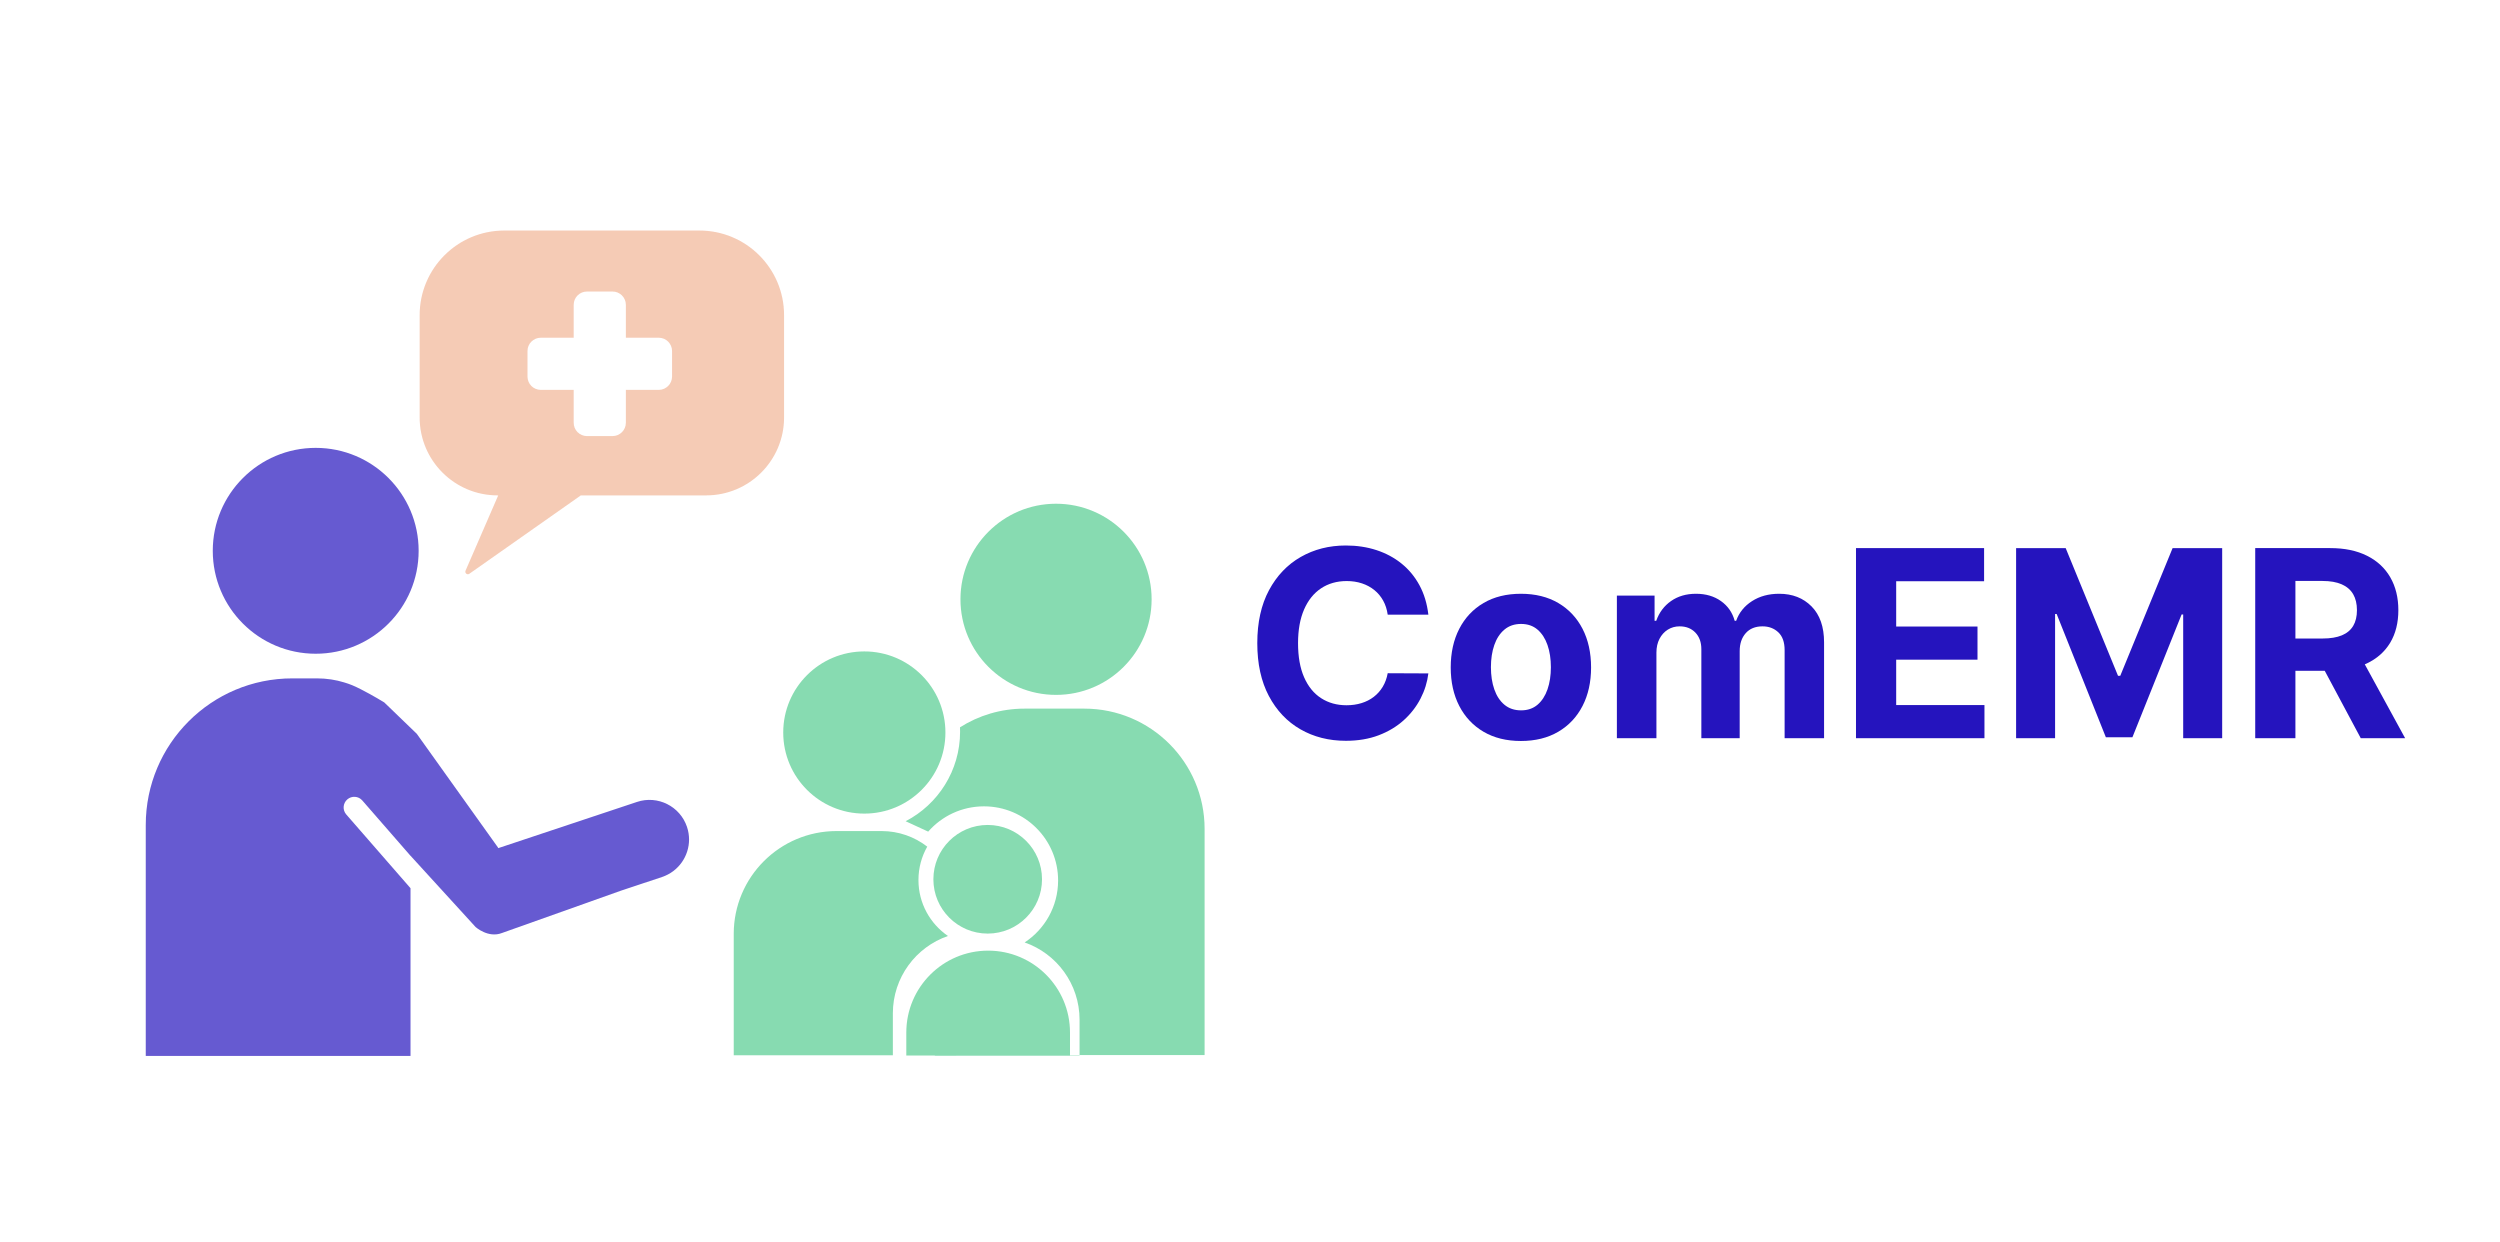
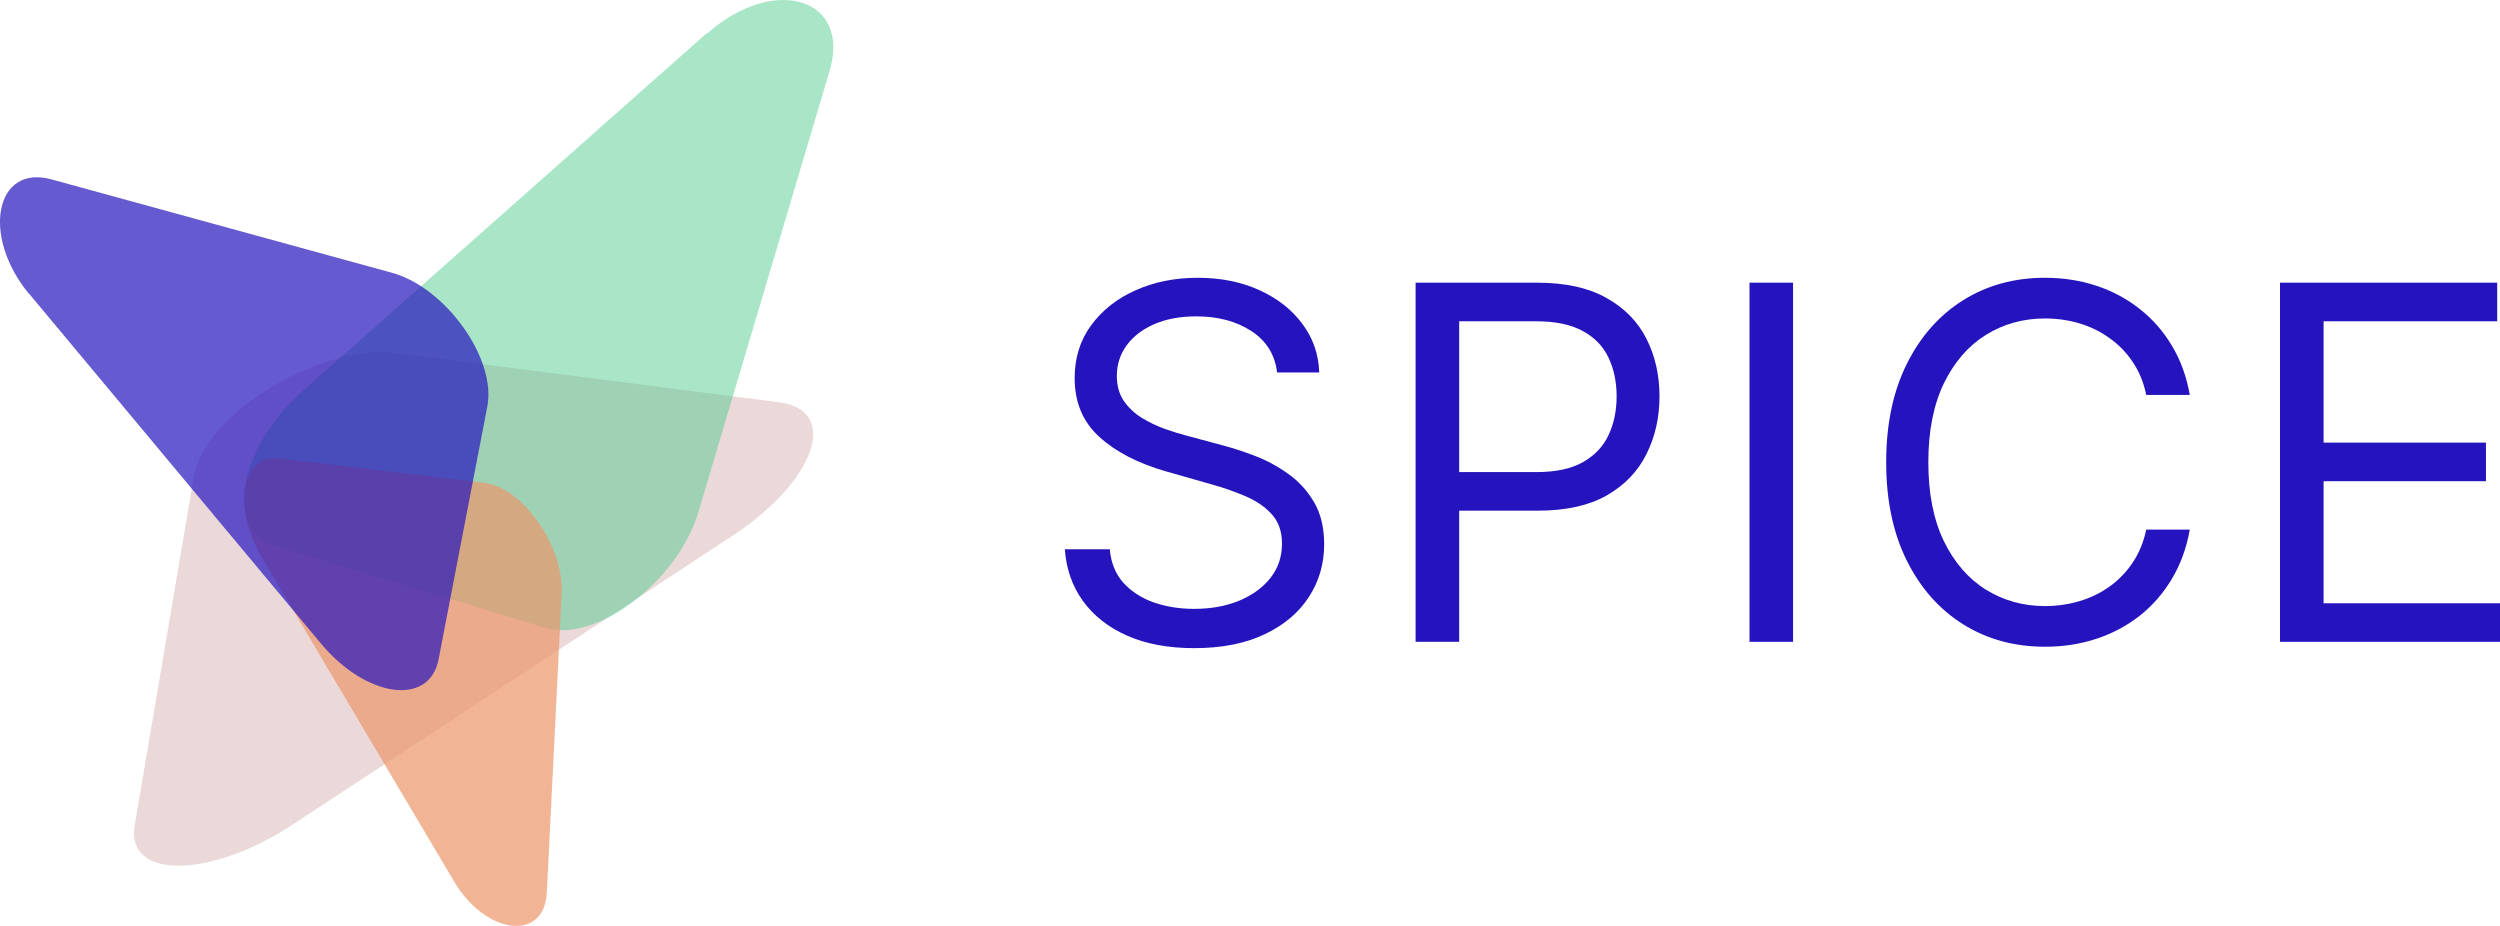
- <svg xmlns="http://www.w3.org/2000/svg" id="Layer_1" version="1.1" viewBox="0 0 821.507 408.078">
-   <g>
-     <path d="M469.362,201.977h-13.359c-.244-1.728-.742-3.269-1.495-4.621-.752-1.352-1.718-2.506-2.897-3.462-1.18-.955-2.537-1.688-4.071-2.196-1.536-.508-3.198-.762-4.987-.762-3.233,0-6.05.798-8.449,2.394-2.399,1.597-4.261,3.915-5.582,6.955-1.322,3.04-1.982,6.726-1.982,11.057,0,4.453.666,8.195,1.998,11.225,1.331,3.03,3.197,5.318,5.597,6.863,2.399,1.546,5.175,2.318,8.327,2.318,1.77,0,3.411-.233,4.926-.702,1.515-.467,2.862-1.153,4.042-2.059,1.179-.904,2.16-2.008,2.943-3.31.782-1.301,1.327-2.785,1.632-4.453l13.359.061c-.346,2.867-1.204,5.628-2.577,8.281-1.372,2.654-3.213,5.023-5.521,7.107-2.309,2.085-5.054,3.731-8.235,4.941-3.183,1.21-6.777,1.814-10.783,1.814-5.571,0-10.549-1.261-14.931-3.782-4.382-2.521-7.839-6.171-10.37-10.95-2.532-4.778-3.798-10.563-3.798-17.355s1.281-12.607,3.844-17.386c2.562-4.778,6.039-8.424,10.432-10.936,4.392-2.511,9.333-3.767,14.823-3.767,3.62,0,6.98.509,10.081,1.525s5.852,2.496,8.251,4.438c2.399,1.942,4.356,4.316,5.872,7.122,1.515,2.807,2.485,6.02,2.912,9.639Z" fill="#2514be" />
-     <path d="M499.773,243.49c-4.738,0-8.83-1.012-12.277-3.035-3.446-2.023-6.105-4.85-7.976-8.479-1.871-3.63-2.807-7.844-2.807-12.644,0-4.839.936-9.074,2.807-12.703,1.87-3.63,4.529-6.456,7.976-8.48,3.447-2.022,7.539-3.034,12.277-3.034s8.83,1.012,12.277,3.034c3.446,2.024,6.105,4.851,7.977,8.48,1.87,3.629,2.806,7.864,2.806,12.703,0,4.8-.936,9.014-2.806,12.644-1.871,3.63-4.53,6.456-7.977,8.479-3.447,2.023-7.539,3.035-12.277,3.035ZM499.834,233.425c2.155,0,3.954-.615,5.398-1.846,1.443-1.23,2.536-2.913,3.279-5.048.742-2.136,1.113-4.565,1.113-7.29s-.371-5.155-1.113-7.29c-.743-2.136-1.836-3.823-3.279-5.063-1.444-1.24-3.243-1.86-5.398-1.86-2.177,0-4.001.62-5.476,1.86s-2.583,2.928-3.324,5.063c-.743,2.135-1.113,4.565-1.113,7.29s.37,5.154,1.113,7.29c.741,2.135,1.85,3.817,3.324,5.048s3.299,1.846,5.476,1.846Z" fill="#2514be" />
-     <path d="M531.312,242.575v-46.852h12.384v8.267h.549c.976-2.745,2.603-4.911,4.88-6.497s5.003-2.379,8.175-2.379c3.213,0,5.948.798,8.205,2.395,2.257,1.596,3.762,3.757,4.515,6.481h.487c.956-2.685,2.689-4.835,5.201-6.451,2.511-1.617,5.485-2.425,8.922-2.425,4.371,0,7.925,1.388,10.66,4.163,2.734,2.775,4.103,6.706,4.103,11.789v31.509h-12.963v-28.946c0-2.603-.692-4.555-2.074-5.856-1.384-1.302-3.111-1.952-5.186-1.952-2.359,0-4.199.747-5.521,2.242-1.322,1.494-1.983,3.462-1.983,5.901v28.611h-12.597v-29.221c0-2.298-.656-4.128-1.968-5.491-1.312-1.361-3.035-2.043-5.17-2.043-1.444,0-2.74.361-3.889,1.083-1.149.722-2.06,1.729-2.73,3.02s-1.007,2.801-1.007,4.529v28.123h-12.993Z" fill="#2514be" />
-     <path d="M609.884,242.575v-62.468h42.093v10.889h-28.886v14.885h26.72v10.89h-26.72v14.915h29.007v10.89h-42.214Z" fill="#2514be" />
-     <path d="M662.499,180.108h16.288l17.203,41.971h.731l17.203-41.971h16.288v62.468h-12.811v-40.659h-.519l-16.166,40.354h-8.724l-16.166-40.506h-.519v40.812h-12.811v-62.468Z" fill="#2514be" />
-     <path d="M741.071,242.575v-62.468h24.646c4.717,0,8.748.839,12.094,2.516,3.345,1.678,5.896,4.047,7.656,7.107,1.759,3.061,2.638,6.654,2.638,10.782s-.895,7.712-2.684,10.691c-1.79,2.979-4.377,5.261-7.763,6.848-3.386,1.586-7.479,2.379-12.277,2.379h-16.501v-10.615h14.366c2.521,0,4.615-.345,6.283-1.036,1.667-.691,2.913-1.729,3.736-3.111s1.235-3.101,1.235-5.155c0-2.074-.412-3.822-1.235-5.246-.823-1.423-2.074-2.506-3.752-3.249-1.678-.741-3.787-1.113-6.329-1.113h-8.906v51.671h-13.207ZM774.806,214.148l15.526,28.428h-14.58l-15.19-28.428h14.244Z" fill="#2514be" />
-   </g>
-   <g>
-     <g opacity=".7">
-       <path d="M311.506,307.567c-10.54,3.63-18.11,13.64-18.11,25.41v13.78h-52.29v-39.87c0-18.67,15.13-33.8,33.8-33.8h14.77c5.66,0,10.87,1.91,15.02,5.12-1.84,3.24-2.89,6.98-2.89,10.97,0,7.64,3.84,14.37,9.7,18.39Z" fill="#54cc90" />
-       <circle cx="284.02" cy="240.706" r="26.648" fill="#54cc90" />
-       <circle cx="324.561" cy="288.931" r="17.849" fill="#54cc90" />
-       <circle cx="347.018" cy="196.935" r="31.408" fill="#54cc90" />
-       <path d="M395.836,272.377v74.33h-41.09v-11.62c0-11.75-7.54-21.75-18.05-25.4,6.63-4.35,11-11.84,11-20.36,0-13.46-10.91-24.36-24.36-24.36-7.31,0-13.87,3.22-18.33,8.31l-7.41-3.42c10.63-5.51,17.89-16.62,17.89-29.42,0-.48-.01-.96-.03-1.44,6.13-3.89,13.41-6.14,21.21-6.14h19.65c21.83,0,39.52,17.7,39.52,39.52Z" fill="#54cc90" />
-       <path d="M324.71,312.382h0c14.844,0,26.895,12.051,26.895,26.895v7.575h-53.789v-7.575c0-14.844,12.051-26.895,26.895-26.895Z" fill="#54cc90" />
-       <polygon points="354.746 346.707 354.746 346.767 307.066 346.767 307.106 346.757 307.326 346.707 354.746 346.707" fill="#54cc90" />
-       <polygon points="354.746 346.707 354.746 346.767 307.066 346.767 307.106 346.757 307.326 346.707 354.746 346.707" fill="#54cc90" />
-       <polygon points="314.256 346.707 314.256 346.757 307.106 346.757 307.326 346.707 314.256 346.707" fill="#54cc90" />
-     </g>
-     <g isolation="isolate" opacity=".7">
-       <path d="M229.848,75.756h-64.15c-15.35,0-27.8,12.45-27.8,27.8v33.63c0,14.14,11.46,25.6,25.6,25.6h.22l-10.74,24.74c-.34.78.56,1.51,1.25,1.02l36.64-25.76h41.18c14.14,0,25.6-11.46,25.6-25.6v-33.63c0-15.35-12.45-27.8-27.8-27.8ZM220.838,123.746c0,2.41-1.96,4.37-4.37,4.37h-10.81v10.81c0,2.41-1.96,4.37-4.37,4.37h-8.4c-2.42,0-4.37-1.96-4.37-4.37v-10.81h-10.81c-2.42,0-4.37-1.96-4.37-4.37v-8.4c0-2.41,1.95-4.37,4.37-4.37h10.81v-10.81c0-2.41,1.95-4.37,4.37-4.37h8.4c2.41,0,4.37,1.96,4.37,4.37v10.81h10.81c2.41,0,4.37,1.96,4.37,4.37v8.4Z" fill="#eb956a" opacity=".7" />
-     </g>
-     <g opacity=".7">
-       <circle cx="103.742" cy="180.996" r="33.824" fill="#2514be" />
-       <path d="M226.426,275.857c0,5.44-3.44,10.51-8.89,12.33l-13.34,4.44-39.25,13.96c-4.53,1.77-8.67-1.97-8.67-1.97l-21.38-23.42v.02l-15.84-18.18c-1.27-1.46-3.48-1.61-4.94-.34-1.45,1.27-1.61,3.48-.34,4.93l21.12,24.24v55.12H47.896v-75.91c0-26.6,21.56-48.16,48.15-48.16h8.15c3.12,0,6.15.47,8.99,1.35q.01,0,.02.01c.88.26,1.74.56,2.58.91.03.01.05.02.07.03.85.36,1.75.79,2.66,1.25.09.04.18.09.27.14,3.73,1.9,7.48,4.21,7.48,4.21l10.68,10.3,26.62,37.27.17.31,45.58-15.18c6.81-2.27,14.17,1.42,16.44,8.23.45,1.36.67,2.75.67,4.11Z" fill="#2514be" />
-     </g>
-   </g>
+ <svg xmlns="http://www.w3.org/2000/svg" width="108" height="40" viewBox="0 0 108 40" fill="none">
+   <path opacity="0.2" d="M8.32 20.897L5.816 35.673C5.424 37.99 9.066 37.972 12.634 35.629L31.653 23.137C35.223 20.794 36.301 17.73 33.671 17.379L16.947 15.232C14.178 14.877 8.648 17.695 8.32 20.897Z" fill="#994242" />
+   <path opacity="0.5" d="M30.539 1.427L13.062 16.906C10.315 19.339 9.677 22.895 11.859 23.562L23.553 27.124C25.745 27.791 29.281 25.115 30.174 22.118L35.839 3.062C36.777 -0.095 33.433 -1.112 30.546 1.45" fill="#54CC90" />
+   <path opacity="0.7" d="M23.623 38.556L24.265 25.642C24.366 23.61 22.581 21.053 20.921 20.858L12.085 19.802C10.425 19.604 10.019 21.901 11.323 24.097L19.615 38.077C20.989 40.395 23.517 40.694 23.623 38.556Z" fill="#EB956A" />
+   <path opacity="0.7" d="M1.269 12.703L13.854 27.788C15.831 30.16 18.554 30.528 18.949 28.476L21.054 17.549C21.448 15.489 19.247 12.42 16.935 11.784L2.222 7.749C-0.213 7.082 -0.814 10.208 1.26 12.703" fill="#2514BE" />
+   <path d="M55.17 16.091C55.079 15.323 54.709 14.727 54.061 14.303C53.414 13.879 52.619 13.667 51.678 13.667C50.99 13.667 50.388 13.778 49.871 14C49.36 14.222 48.96 14.528 48.672 14.917C48.389 15.306 48.247 15.748 48.247 16.242C48.247 16.657 48.346 17.013 48.543 17.311C48.745 17.604 49.003 17.849 49.317 18.046C49.631 18.237 49.96 18.396 50.304 18.523C50.648 18.644 50.964 18.742 51.253 18.818L52.832 19.242C53.236 19.349 53.687 19.495 54.183 19.682C54.684 19.869 55.162 20.124 55.617 20.447C56.078 20.765 56.458 21.174 56.756 21.674C57.055 22.174 57.204 22.788 57.204 23.515C57.204 24.354 56.984 25.111 56.544 25.788C56.108 26.465 55.471 27.003 54.631 27.401C53.796 27.8 52.781 28 51.587 28C50.474 28 49.51 27.821 48.695 27.462C47.885 27.104 47.247 26.604 46.782 25.962C46.321 25.321 46.061 24.576 46 23.727H47.943C47.994 24.313 48.191 24.798 48.535 25.182C48.885 25.561 49.325 25.843 49.856 26.03C50.392 26.212 50.969 26.303 51.587 26.303C52.305 26.303 52.951 26.187 53.523 25.954C54.094 25.717 54.547 25.389 54.881 24.97C55.215 24.546 55.382 24.05 55.382 23.485C55.382 22.97 55.238 22.55 54.95 22.227C54.661 21.904 54.282 21.641 53.811 21.439C53.34 21.237 52.832 21.061 52.285 20.909L50.372 20.364C49.158 20.015 48.196 19.518 47.488 18.871C46.779 18.225 46.425 17.379 46.425 16.333C46.425 15.465 46.66 14.707 47.131 14.061C47.607 13.409 48.244 12.904 49.044 12.546C49.849 12.182 50.747 12 51.739 12C52.741 12 53.631 12.179 54.411 12.538C55.19 12.891 55.807 13.376 56.263 13.992C56.723 14.609 56.966 15.308 56.991 16.091H55.17Z" fill="#2514BE" />
+   <path d="M61.154 27.727V12.212H66.407C67.626 12.212 68.624 12.432 69.398 12.871C70.177 13.306 70.754 13.894 71.128 14.636C71.503 15.379 71.69 16.207 71.69 17.121C71.69 18.035 71.503 18.866 71.128 19.614C70.759 20.361 70.187 20.957 69.413 21.401C68.639 21.841 67.647 22.061 66.437 22.061H62.672V20.394H66.377C67.212 20.394 67.882 20.25 68.388 19.962C68.894 19.674 69.261 19.285 69.489 18.796C69.722 18.3 69.838 17.742 69.838 17.121C69.838 16.5 69.722 15.944 69.489 15.454C69.261 14.965 68.892 14.581 68.381 14.303C67.87 14.02 67.191 13.879 66.346 13.879H63.037V27.727H61.154Z" fill="#2514BE" />
+   <path d="M77.46 12.212V27.727H75.578V12.212H77.46Z" fill="#2514BE" />
+   <path d="M94.599 17.061H92.717C92.606 16.52 92.411 16.046 92.132 15.636C91.859 15.227 91.525 14.884 91.13 14.606C90.741 14.323 90.308 14.111 89.832 13.97C89.357 13.828 88.861 13.758 88.344 13.758C87.403 13.758 86.551 13.995 85.786 14.47C85.027 14.944 84.423 15.644 83.972 16.568C83.527 17.492 83.304 18.626 83.304 19.97C83.304 21.313 83.527 22.447 83.972 23.371C84.423 24.296 85.027 24.995 85.786 25.47C86.551 25.944 87.403 26.182 88.344 26.182C88.861 26.182 89.357 26.111 89.832 25.97C90.308 25.828 90.741 25.619 91.13 25.341C91.525 25.058 91.859 24.712 92.132 24.303C92.411 23.889 92.606 23.414 92.717 22.879H94.599C94.458 23.672 94.2 24.381 93.825 25.008C93.451 25.634 92.985 26.167 92.428 26.606C91.872 27.04 91.247 27.371 90.553 27.599C89.865 27.826 89.129 27.939 88.344 27.939C87.019 27.939 85.84 27.616 84.807 26.97C83.775 26.323 82.963 25.404 82.371 24.212C81.778 23.02 81.483 21.606 81.483 19.97C81.483 18.333 81.778 16.919 82.371 15.727C82.963 14.535 83.775 13.616 84.807 12.97C85.84 12.323 87.019 12 88.344 12C89.129 12 89.865 12.114 90.553 12.341C91.247 12.568 91.872 12.902 92.428 13.341C92.985 13.775 93.451 14.306 93.825 14.932C94.2 15.553 94.458 16.263 94.599 17.061Z" fill="#2514BE" />
+   <path d="M98.496 27.727V12.212H107.879V13.879H100.379V19.121H107.393V20.788H100.379V26.061H108V27.727H98.496Z" fill="#2514BE" />
</svg>
